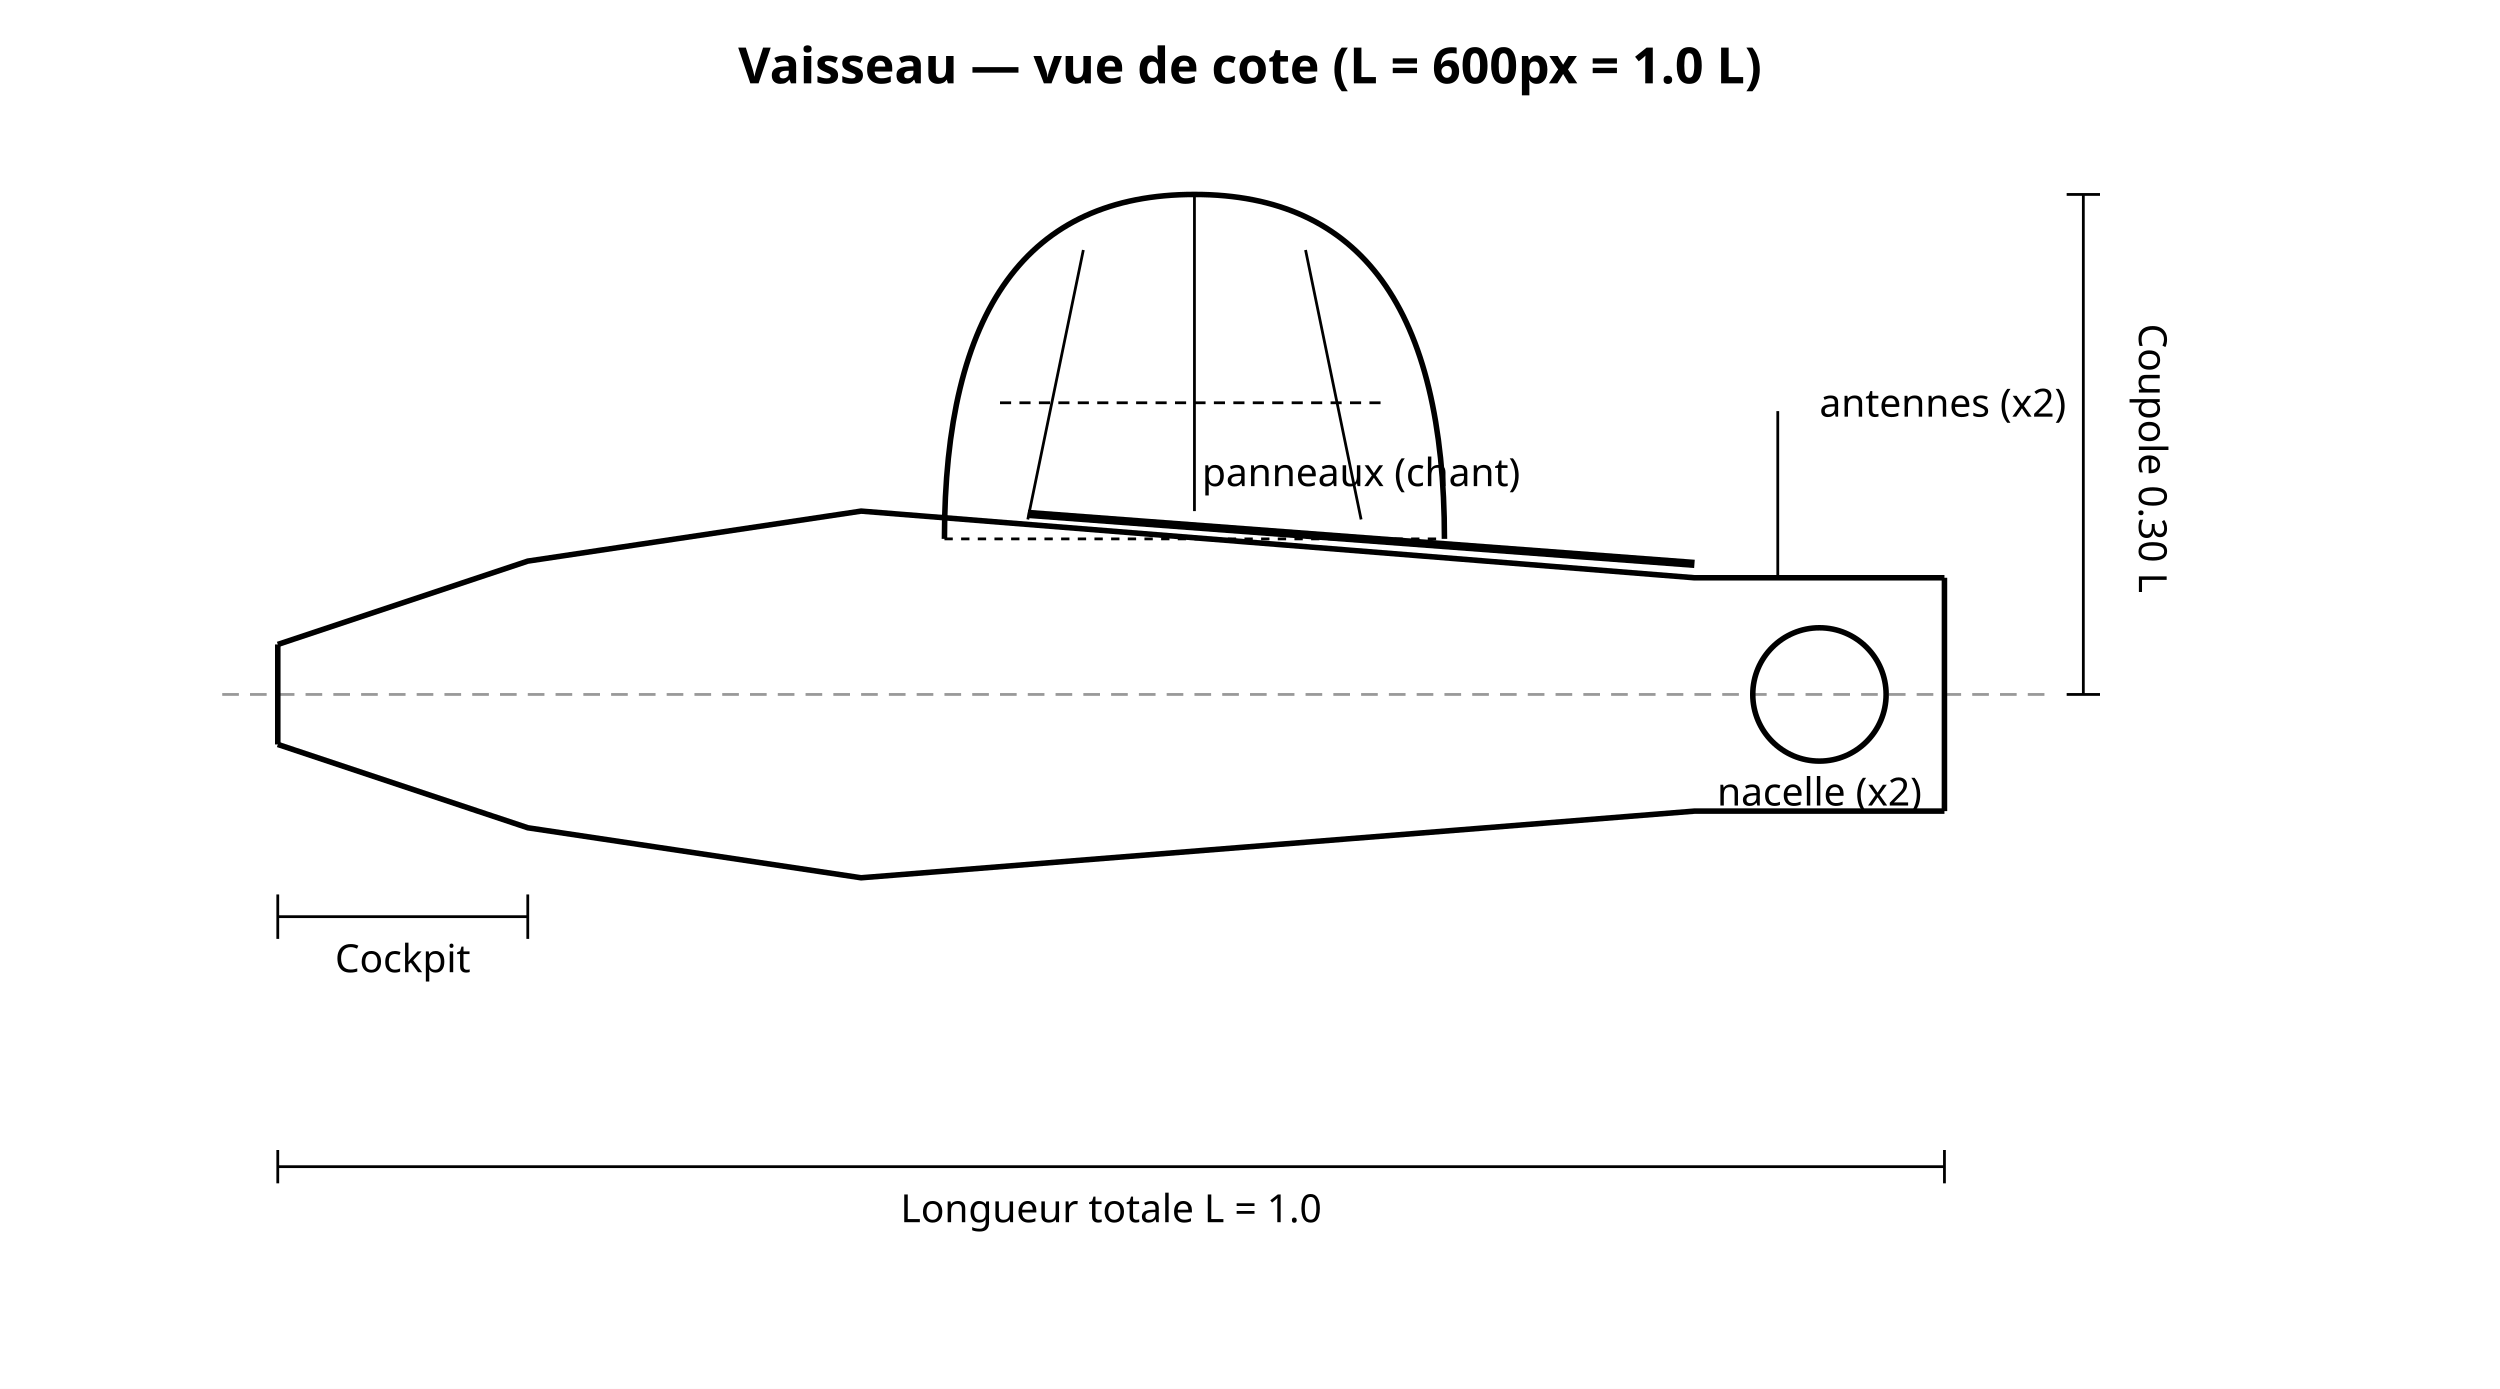
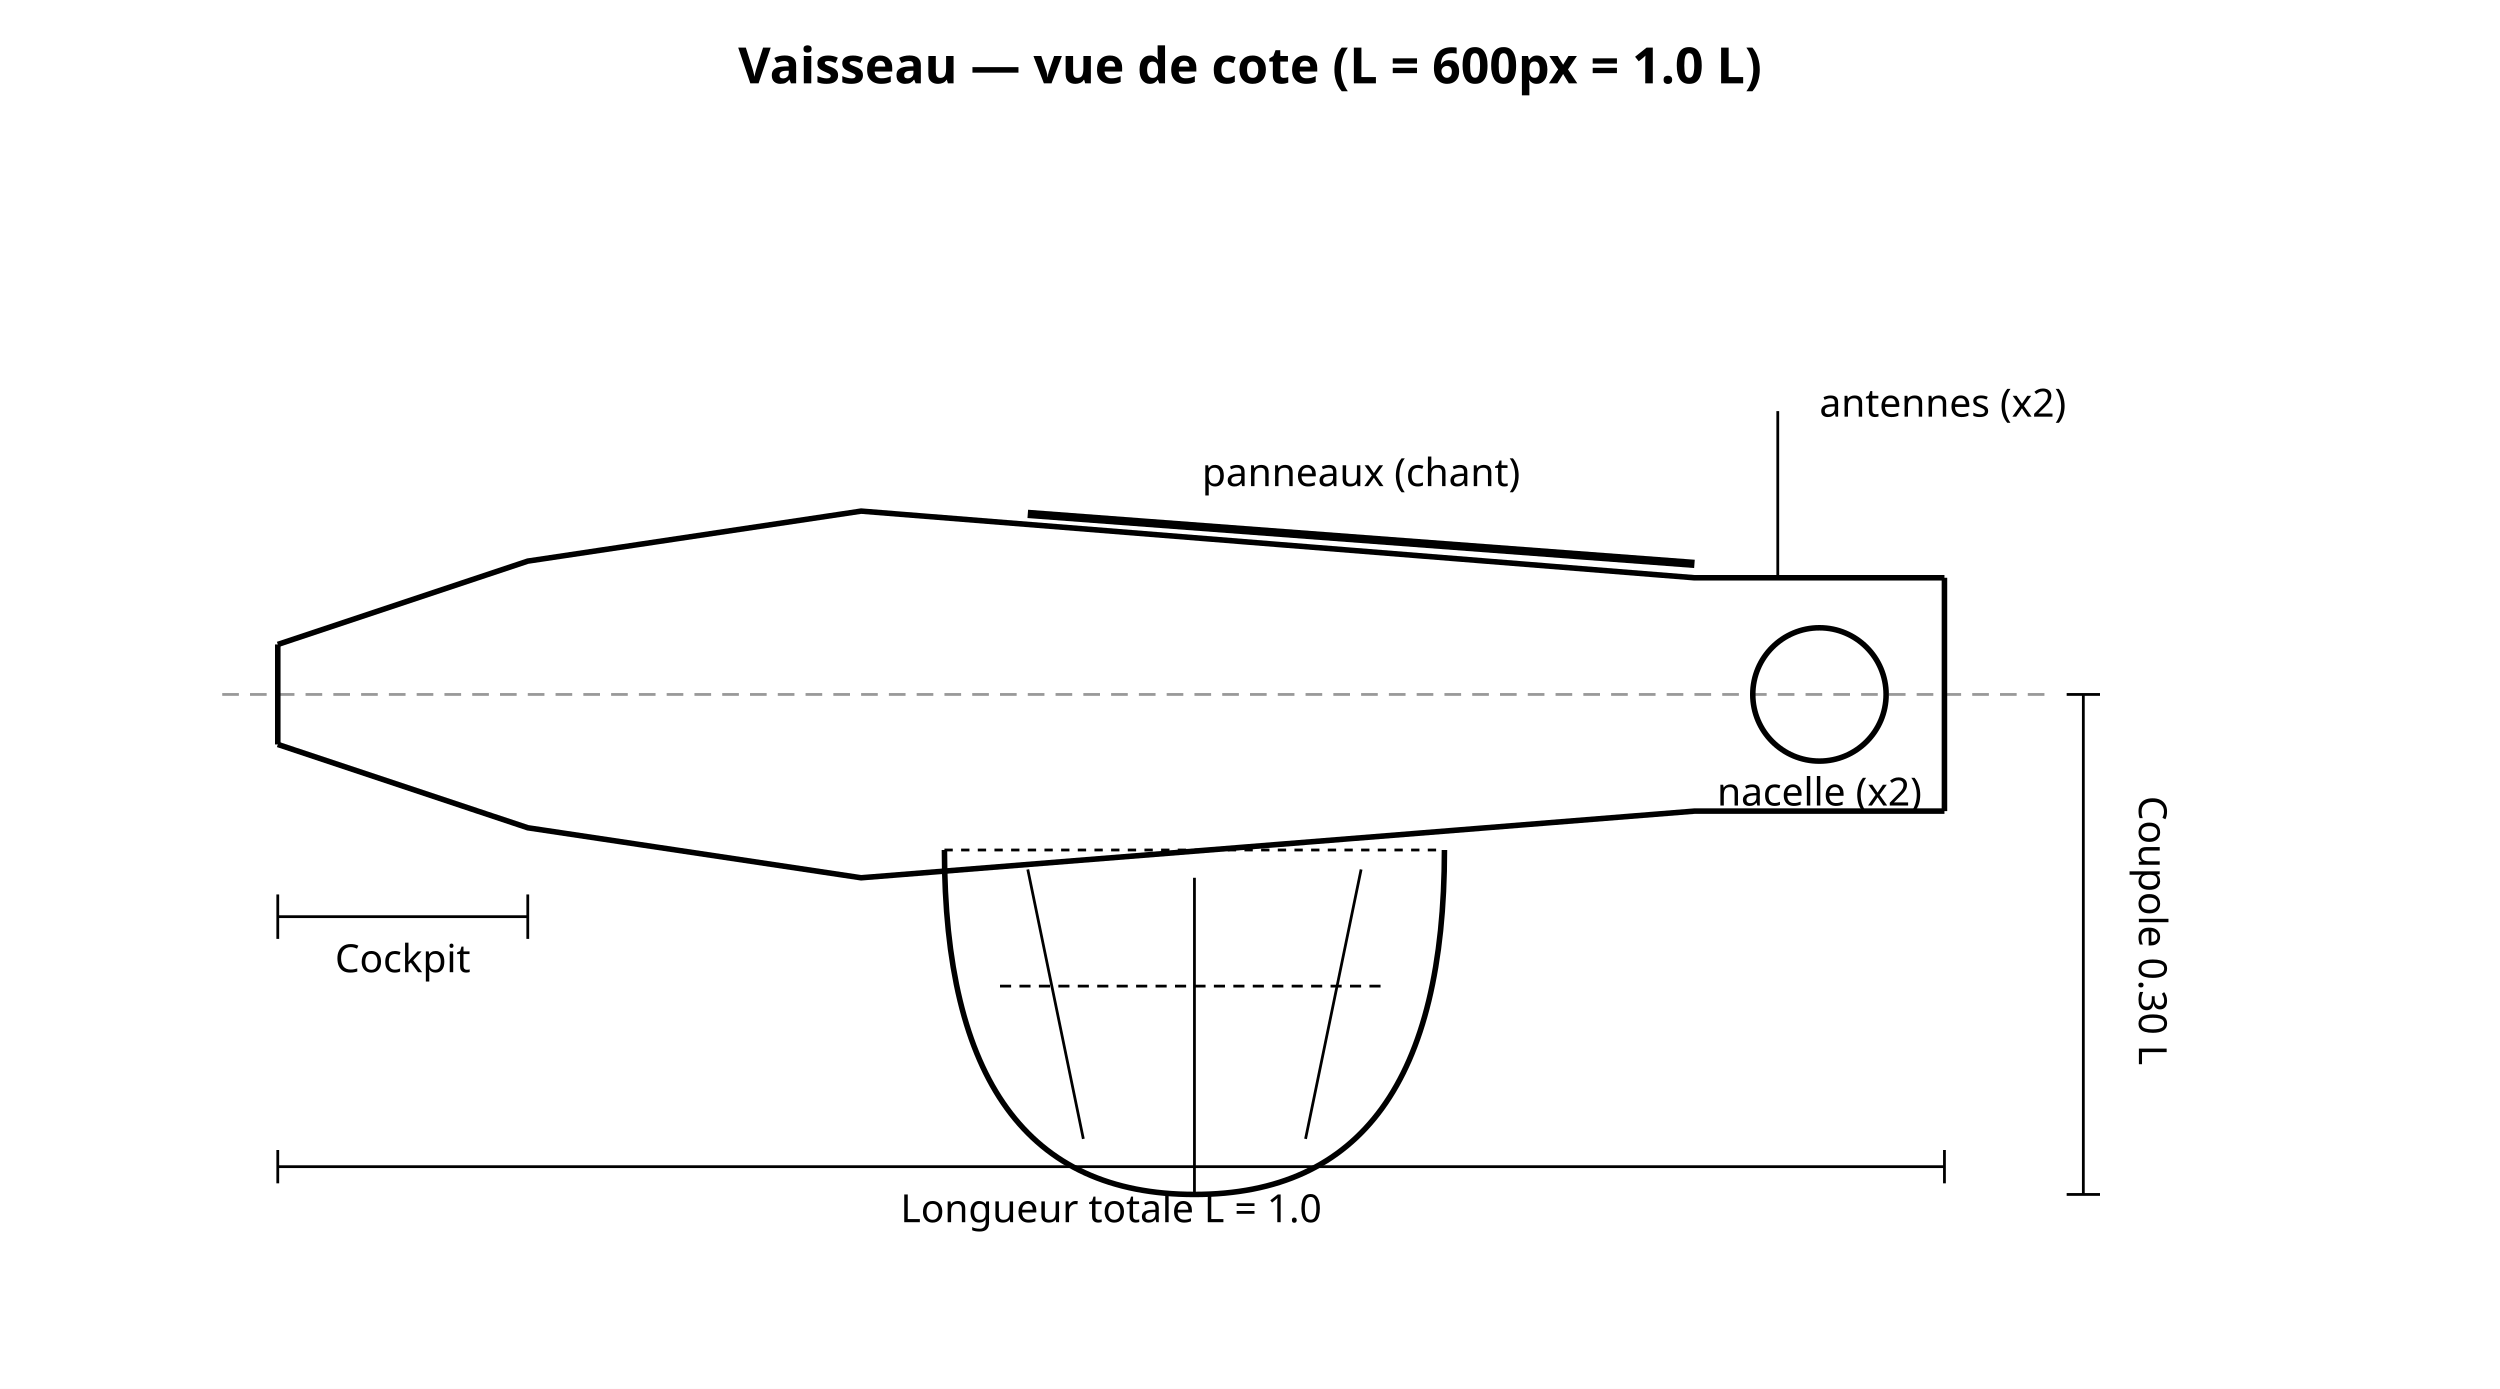
<svg xmlns="http://www.w3.org/2000/svg" viewBox="0 0 900 500" font-family="sans-serif" font-size="14">
  <rect width="900" height="500" fill="white" />
  <text x="450" y="30" text-anchor="middle" font-size="18" font-weight="bold">Vaisseau — vue de cote (L = 600px = 1.0 L)</text>
  <line x1="80" y1="250" x2="740" y2="250" stroke="#999" stroke-dasharray="6,4" />
  <polyline points="100,232 190,202 310,184 460,196 610,208 700,208" fill="none" stroke="black" stroke-width="2" />
  <polyline points="100,268 190,298 310,316 460,304 610,292 700,292" fill="none" stroke="black" stroke-width="2" />
  <line x1="100" y1="232" x2="100" y2="268" stroke="black" stroke-width="2" />
  <line x1="700" y1="208" x2="700" y2="292" stroke="black" stroke-width="2" />
-   <path d="M 340,194 Q 340,70 430,70 Q 520,70 520,194" fill="none" stroke="black" stroke-width="2" />
-   <line x1="340" y1="194" x2="520" y2="194" stroke="black" stroke-width="1" stroke-dasharray="3,3" />
-   <line x1="370" y1="187" x2="390" y2="90" stroke="black" stroke-width="1" />
-   <line x1="430" y1="184" x2="430" y2="70" stroke="black" stroke-width="1" />
-   <line x1="490" y1="187" x2="470" y2="90" stroke="black" stroke-width="1" />
-   <line x1="360" y1="145" x2="500" y2="145" stroke="black" stroke-width="1" stroke-dasharray="4,3" />
+   <path d="M 340,306 Q 340,430 430,430 Q 520,430 520,306" fill="none" stroke="black" stroke-width="2" />
+   <line x1="340" y1="306" x2="520" y2="306" stroke="black" stroke-width="1" stroke-dasharray="3,3" />
+   <line x1="370" y1="313" x2="390" y2="410" stroke="black" stroke-width="1" />
+   <line x1="430" y1="316" x2="430" y2="430" stroke="black" stroke-width="1" />
+   <line x1="490" y1="313" x2="470" y2="410" stroke="black" stroke-width="1" />
+   <line x1="360" y1="355" x2="500" y2="355" stroke="black" stroke-width="1" stroke-dasharray="4,3" />
  <line x1="100" y1="330" x2="190" y2="330" stroke="black" stroke-width="1" />
  <line x1="100" y1="322" x2="100" y2="338" stroke="black" stroke-width="1" />
  <line x1="190" y1="322" x2="190" y2="338" stroke="black" stroke-width="1" />
  <text x="145" y="350" text-anchor="middle">Cockpit</text>
  <line x1="370" y1="185" x2="610" y2="203" stroke="black" stroke-width="3" />
  <text x="490" y="175" text-anchor="middle">panneaux (chant)</text>
  <line x1="640" y1="208" x2="640" y2="148" stroke="black" stroke-width="1" />
  <text x="655" y="150" text-anchor="start">antennes (x2)</text>
  <circle cx="655" cy="250" r="24" fill="none" stroke="black" stroke-width="2" />
  <text x="655" y="290" text-anchor="middle">nacelle (x2)</text>
  <line x1="100" y1="420" x2="700" y2="420" stroke="black" stroke-width="1" />
  <line x1="100" y1="414" x2="100" y2="426" stroke="black" stroke-width="1" />
  <line x1="700" y1="414" x2="700" y2="426" stroke="black" stroke-width="1" />
  <text x="400" y="440" text-anchor="middle">Longueur totale L = 1.0</text>
-   <line x1="750" y1="70" x2="750" y2="250" stroke="black" stroke-width="1" />
-   <line x1="744" y1="70" x2="756" y2="70" stroke="black" stroke-width="1" />
+   <line x1="750" y1="250" x2="750" y2="430" stroke="black" stroke-width="1" />
  <line x1="744" y1="250" x2="756" y2="250" stroke="black" stroke-width="1" />
-   <text x="770" y="165" text-anchor="middle" transform="rotate(90 770,165)">Coupole 0.30 L</text>
+   <line x1="744" y1="430" x2="756" y2="430" stroke="black" stroke-width="1" />
+   <text x="770" y="335" text-anchor="middle" transform="rotate(90 770,335)">Coupole 0.30 L</text>
</svg>
